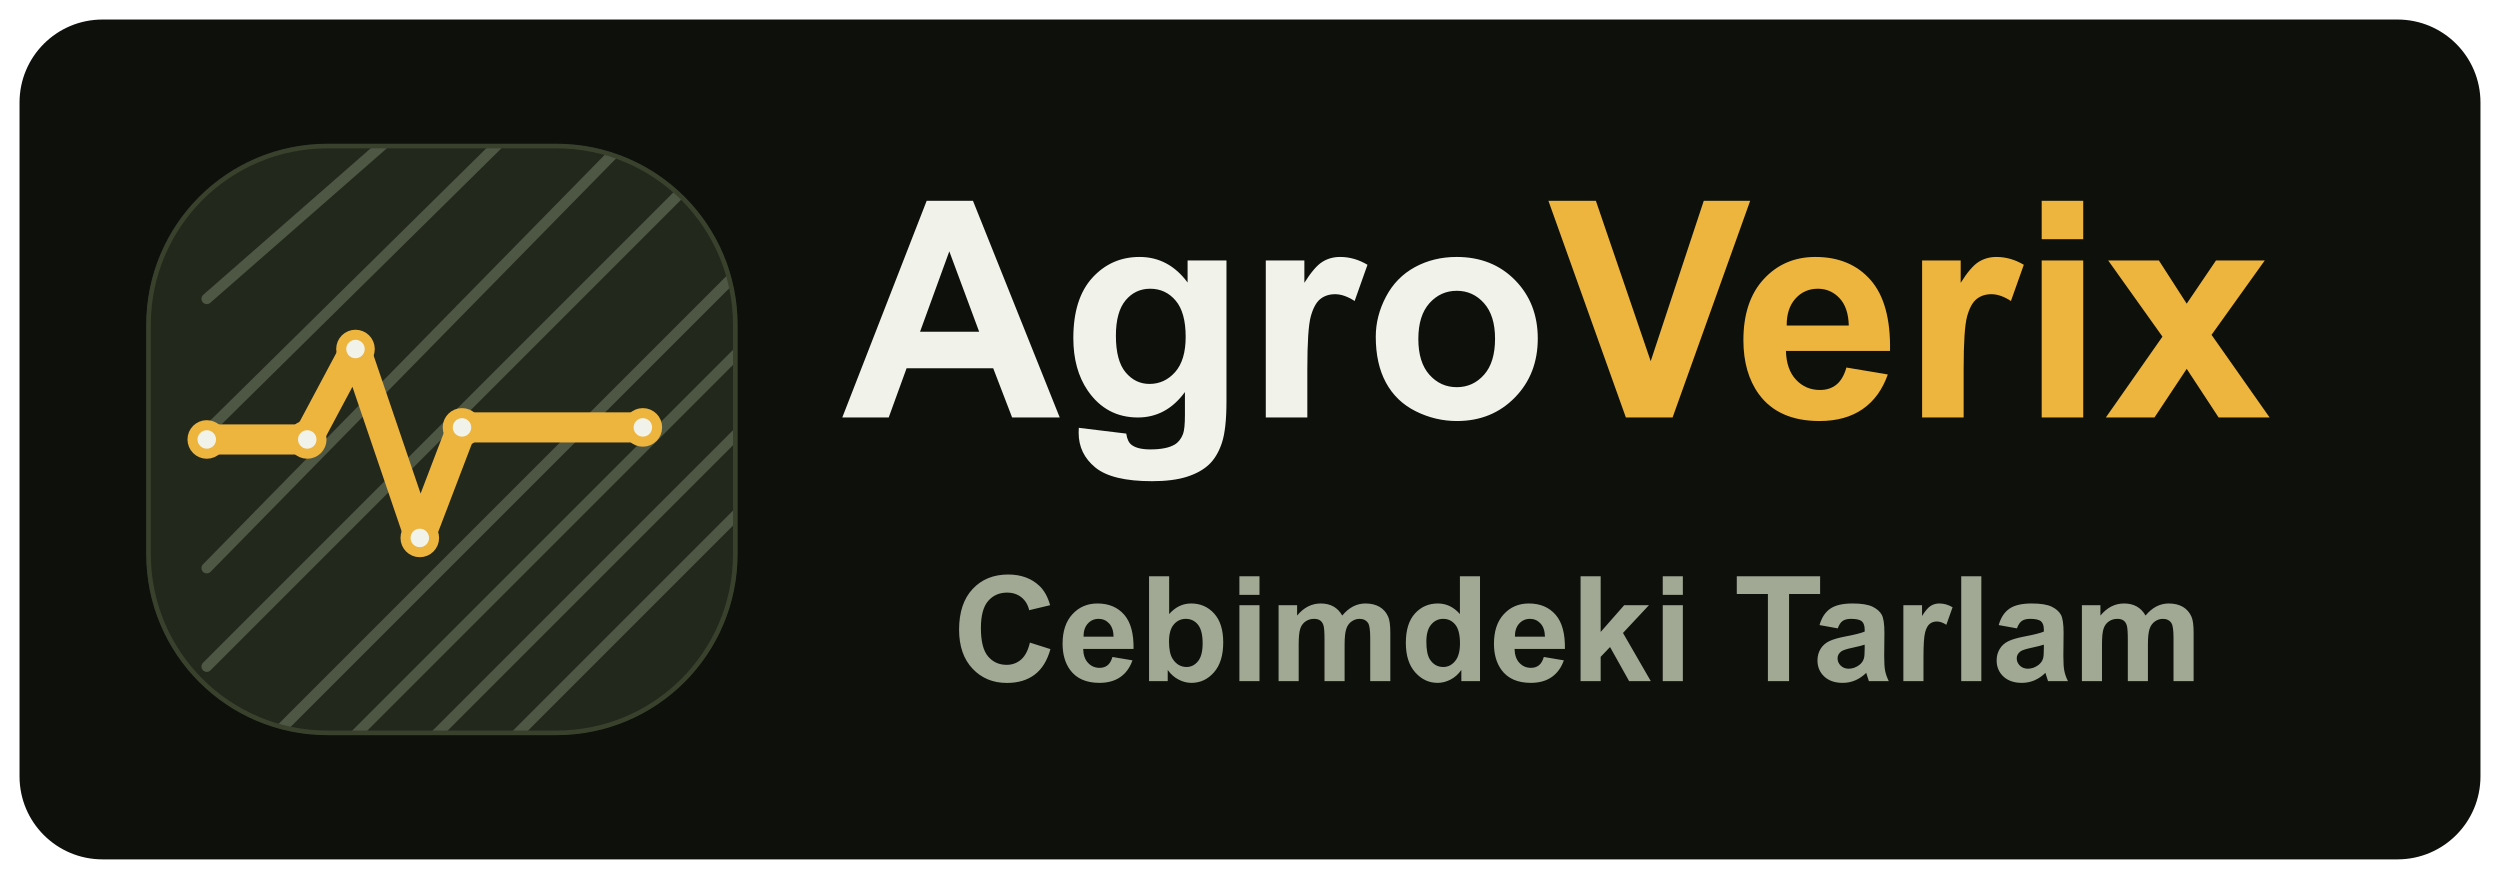
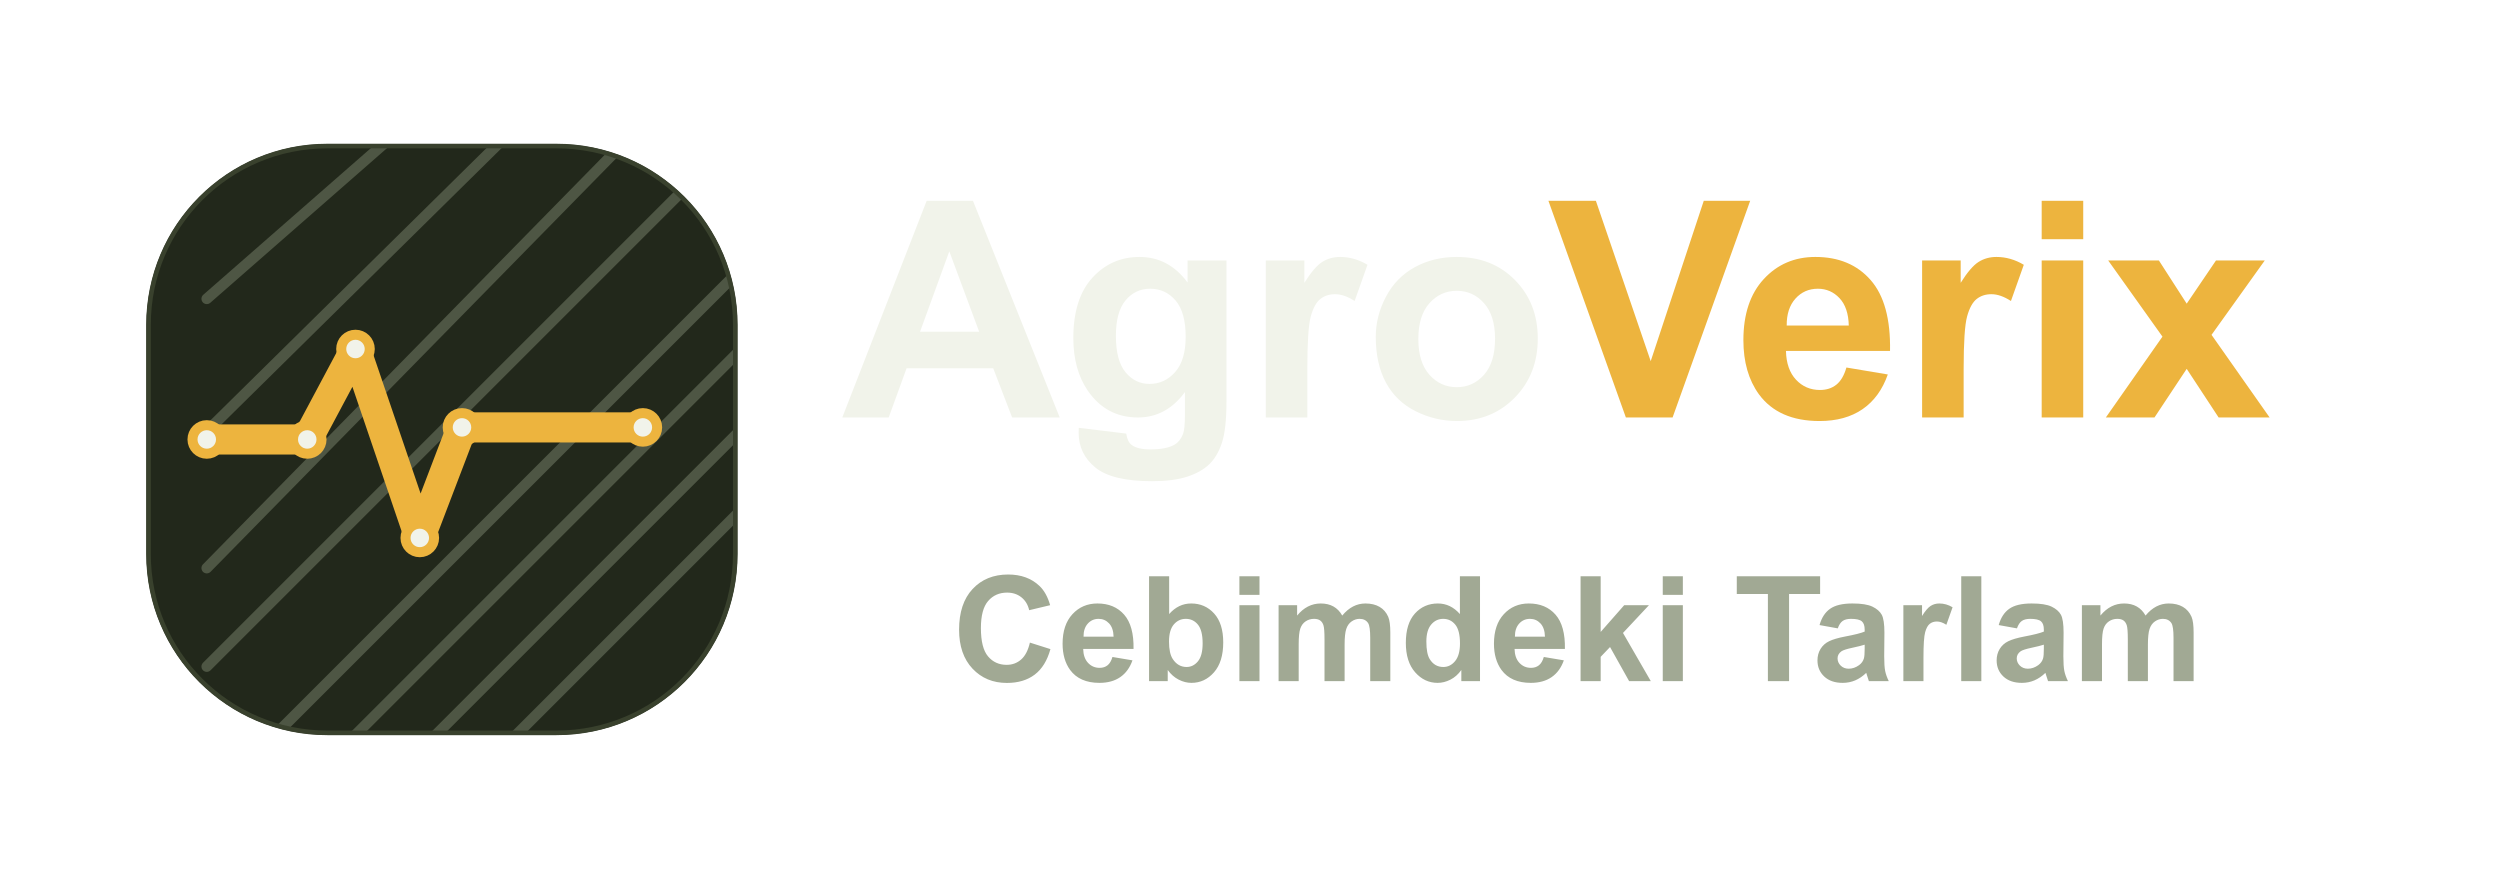
<svg xmlns="http://www.w3.org/2000/svg" width="1024" height="360" viewBox="0 0 1024 360" role="img" aria-labelledby="logo-title">
  <defs>
    <clipPath id="logo-clip-0" clipPathUnits="userSpaceOnUse">
      <path d="M 134.082 60 L 227.918 60 C 268.318 60 301 92.682 301 133.082 L 301 226.918 C 301 267.318 268.318 300 227.918 300 L 134.082 300 C 93.682 300 61 267.318 61 226.918 L 61 133.082 C 61 92.682 93.682 60 134.082 60 Z" clip-rule="evenodd" />
    </clipPath>
  </defs>
  <g transform="matrix(1 0 0 -1 0 360)">
-     <path d="M 42 8 L 982 8 C 1000.79 8 1016 23.205 1016 42 L 1016 318 C 1016 336.795 1000.79 352 982 352 L 42 352 C 23.205 352 8 336.795 8 318 L 8 42 C 8 23.205 23.205 8 42 8 Z" fill="#0d100b" stroke="none" fill-rule="evenodd" fill-opacity="1" />
    <path d="M 134.082 59 L 227.918 59 C 268.871 59 302 92.129 302 133.082 L 302 226.918 C 302 267.871 268.871 301 227.918 301 L 134.082 301 C 93.129 301 60 267.871 60 226.918 L 60 133.082 C 60 92.129 93.129 59 134.082 59 Z" fill="#22281b" stroke="none" fill-rule="evenodd" fill-opacity="1" />
    <path d="M 84.694 237.619 L 157.129 301" fill="none" stroke="#78816b" stroke-width="4.363" stroke-linecap="round" stroke-linejoin="miter" stroke-opacity="0.52" clip-path="url(#logo-clip-0)" />
    <path d="M 84.694 183.292 L 204.048 301" fill="none" stroke="#78816b" stroke-width="4.363" stroke-linecap="round" stroke-linejoin="miter" stroke-opacity="0.52" clip-path="url(#logo-clip-0)" />
    <path d="M 84.694 127.32 L 255.082 301" fill="none" stroke="#78816b" stroke-width="4.363" stroke-linecap="round" stroke-linejoin="miter" stroke-opacity="0.52" clip-path="url(#logo-clip-0)" />
    <path d="M 84.694 86.986 L 295.415 297.707" fill="none" stroke="#78816b" stroke-width="4.363" stroke-linecap="round" stroke-linejoin="miter" stroke-opacity="0.52" clip-path="url(#logo-clip-0)" />
    <path d="M 112.68 59 L 302 248.32" fill="none" stroke="#78816b" stroke-width="4.363" stroke-linecap="round" stroke-linejoin="miter" stroke-opacity="0.52" clip-path="url(#logo-clip-0)" />
    <path d="M 145.605 59 L 302 215.395" fill="none" stroke="#78816b" stroke-width="4.363" stroke-linecap="round" stroke-linejoin="miter" stroke-opacity="0.52" clip-path="url(#logo-clip-0)" />
    <path d="M 178.531 59 L 302 182.469" fill="none" stroke="#78816b" stroke-width="4.363" stroke-linecap="round" stroke-linejoin="miter" stroke-opacity="0.52" clip-path="url(#logo-clip-0)" />
    <path d="M 211.456 59 L 302 149.544" fill="none" stroke="#78816b" stroke-width="4.363" stroke-linecap="round" stroke-linejoin="miter" stroke-opacity="0.52" clip-path="url(#logo-clip-0)" />
    <path d="M 84.694 180 L 125.85 180 L 145.605 217.041 L 171.946 139.667 L 189.231 184.939 L 263.313 184.939" fill="none" stroke="#edb43e" stroke-width="12.347" stroke-linecap="round" stroke-linejoin="round" stroke-opacity="1" />
    <path d="M 90.538 180 C 90.538 183.228 87.921 185.844 84.694 185.844 C 81.466 185.844 78.85 183.228 78.85 180 C 78.85 176.772 81.466 174.156 84.694 174.156 C 87.921 174.156 90.538 176.772 90.538 180" fill="#f1f3ea" stroke="#edb43e" fill-rule="evenodd" stroke-width="4.116" stroke-linecap="round" stroke-linejoin="round" stroke-opacity="1" fill-opacity="1" />
    <path d="M 131.695 180 C 131.695 183.228 129.078 185.844 125.85 185.844 C 122.623 185.844 120.006 183.228 120.006 180 C 120.006 176.772 122.623 174.156 125.85 174.156 C 129.078 174.156 131.695 176.772 131.695 180" fill="#f1f3ea" stroke="#edb43e" fill-rule="evenodd" stroke-width="4.116" stroke-linecap="round" stroke-linejoin="round" stroke-opacity="1" fill-opacity="1" />
    <path d="M 151.45 217.041 C 151.45 220.268 148.833 222.885 145.605 222.885 C 142.378 222.885 139.761 220.268 139.761 217.041 C 139.761 213.813 142.378 211.197 145.605 211.197 C 148.833 211.197 151.45 213.813 151.45 217.041" fill="#f1f3ea" stroke="#edb43e" fill-rule="evenodd" stroke-width="4.116" stroke-linecap="round" stroke-linejoin="round" stroke-opacity="1" fill-opacity="1" />
    <path d="M 177.79 139.667 C 177.79 142.894 175.173 145.511 171.946 145.511 C 168.718 145.511 166.101 142.894 166.101 139.667 C 166.101 136.439 168.718 133.822 171.946 133.822 C 175.173 133.822 177.79 136.439 177.79 139.667" fill="#f1f3ea" stroke="#edb43e" fill-rule="evenodd" stroke-width="4.116" stroke-linecap="round" stroke-linejoin="round" stroke-opacity="1" fill-opacity="1" />
    <path d="M 195.076 184.939 C 195.076 188.166 192.459 190.783 189.231 190.783 C 186.004 190.783 183.387 188.166 183.387 184.939 C 183.387 181.711 186.004 179.095 189.231 179.095 C 192.459 179.095 195.076 181.711 195.076 184.939" fill="#f1f3ea" stroke="#edb43e" fill-rule="evenodd" stroke-width="4.116" stroke-linecap="round" stroke-linejoin="round" stroke-opacity="1" fill-opacity="1" />
    <path d="M 269.157 184.939 C 269.157 188.166 266.541 190.783 263.313 190.783 C 260.085 190.783 257.469 188.166 257.469 184.939 C 257.469 181.711 260.085 179.095 263.313 179.095 C 266.541 179.095 269.157 181.711 269.157 184.939" fill="#f1f3ea" stroke="#edb43e" fill-rule="evenodd" stroke-width="4.116" stroke-linecap="round" stroke-linejoin="round" stroke-opacity="1" fill-opacity="1" />
    <path d="M 134.082 59.823 L 227.918 59.823 C 268.416 59.823 301.177 92.584 301.177 133.082 L 301.177 226.918 C 301.177 267.416 268.416 300.177 227.918 300.177 L 134.082 300.177 C 93.584 300.177 60.823 267.416 60.823 226.918 L 60.823 133.082 C 60.823 92.584 93.584 59.823 134.082 59.823 Z" fill="none" stroke="#39412d" stroke-width="1.893" stroke-linecap="round" stroke-linejoin="round" stroke-opacity="1" />
  </g>
  <path d="M434.065 171 L414.568 171 L406.818 150.838 L371.338 150.838 L364.012 171 L345 171 L379.572 82.238 L398.523 82.238 Z M401.066 135.883 L388.836 102.945 L376.848 135.883 Z M441.875 175.238 L461.31 177.6 C 461.634 179.86 462.38 181.414 463.551 182.262 C 465.165 183.473 467.708 184.078 471.18 184.078 C 475.62 184.078 478.95 183.412 481.17 182.08 C 482.663 181.192 483.794 179.759 484.56 177.781 C 485.085 176.369 485.348 173.765 485.348 169.971 L485.348 160.586 C 480.262 167.529 473.844 171 466.094 171 C 457.456 171 450.614 167.347 445.568 160.041 C 441.613 154.269 439.635 147.084 439.635 138.486 C 439.635 127.709 442.228 119.475 447.415 113.783 C 452.602 108.092 459.05 105.246 466.76 105.246 C 474.712 105.246 481.271 108.738 486.438 115.721 L486.438 106.699 L502.361 106.699 L502.361 164.4 C 502.361 171.989 501.736 177.66 500.484 181.414 C 499.233 185.168 497.477 188.115 495.217 190.254 C 492.956 192.393 489.939 194.068 486.165 195.279 C 482.391 196.49 477.618 197.096 471.846 197.096 C 460.947 197.096 453.217 195.229 448.656 191.495 C 444.095 187.761 441.814 183.029 441.815 177.297 C 441.814 176.732 441.835 176.046 441.875 175.238 Z M457.072 137.518 C 457.072 144.339 458.394 149.334 461.038 152.503 C 463.682 155.672 466.941 157.256 470.816 157.256 C 474.974 157.256 478.486 155.631 481.352 152.382 C 484.217 149.132 485.65 144.319 485.65 137.941 C 485.65 131.281 484.278 126.337 481.533 123.107 C 478.788 119.878 475.317 118.264 471.119 118.264 C 467.042 118.264 463.682 119.848 461.038 123.017 C 458.394 126.185 457.072 131.019 457.072 137.518 Z M535.481 171 L518.467 171 L518.467 106.699 L534.269 106.699 L534.269 115.842 C 536.974 111.523 539.406 108.677 541.565 107.305 C 543.725 105.932 546.177 105.246 548.922 105.246 C 552.797 105.246 556.531 106.316 560.123 108.455 L554.856 123.289 C 551.99 121.432 549.326 120.504 546.863 120.504 C 544.482 120.504 542.463 121.16 540.809 122.472 C 539.154 123.784 537.852 126.155 536.903 129.586 C 535.955 133.017 535.481 140.202 535.481 151.141 Z M563.514 137.941 C 563.514 132.29 564.906 126.821 567.691 121.533 C 570.477 116.245 574.422 112.209 579.528 109.424 C 584.634 106.639 590.336 105.246 596.633 105.246 C 606.361 105.246 614.333 108.405 620.549 114.722 C 626.765 121.039 629.873 129.021 629.873 138.668 C 629.873 148.396 626.735 156.459 620.458 162.856 C 614.181 169.254 606.28 172.453 596.754 172.453 C 590.861 172.453 585.24 171.121 579.892 168.457 C 574.543 165.793 570.477 161.888 567.691 156.741 C 564.906 151.595 563.514 145.328 563.514 137.941 Z M580.951 138.85 C 580.951 145.227 582.465 150.111 585.492 153.502 C 588.519 156.893 592.253 158.588 596.693 158.588 C 601.134 158.588 604.857 156.893 607.864 153.502 C 610.871 150.111 612.375 145.187 612.375 138.728 C 612.375 132.432 610.871 127.588 607.864 124.197 C 604.857 120.807 601.134 119.111 596.693 119.111 C 592.253 119.111 588.519 120.807 585.492 124.197 C 582.465 127.588 580.951 132.472 580.951 138.85 Z" fill="#f1f3ea" />
  <path d="M665.958 171 L634.231 82.238 L653.667 82.238 L676.13 147.932 L697.866 82.238 L716.878 82.238 L685.091 171 Z M756.294 150.535 L773.247 153.381 C 771.067 159.597 767.626 164.33 762.924 167.579 C 758.221 170.828 752.338 172.453 745.274 172.453 C 734.093 172.453 725.819 168.8 720.45 161.494 C 716.212 155.641 714.093 148.255 714.093 139.334 C 714.093 128.678 716.878 120.332 722.448 114.298 C 728.019 108.263 735.062 105.246 743.579 105.246 C 753.145 105.246 760.694 108.405 766.224 114.722 C 771.754 121.039 774.398 130.716 774.155 143.754 L731.53 143.754 C 731.651 148.799 733.024 152.725 735.648 155.53 C 738.271 158.336 741.541 159.738 745.456 159.738 C 748.12 159.738 750.36 159.012 752.177 157.559 C 753.993 156.106 755.366 153.764 756.294 150.535 Z M757.263 133.34 C 757.142 128.415 755.87 124.671 753.448 122.108 C 751.026 119.545 748.08 118.264 744.608 118.264 C 740.895 118.264 737.827 119.616 735.405 122.32 C 732.983 125.025 731.793 128.698 731.833 133.34 Z M804.308 171 L787.294 171 L787.294 106.699 L803.097 106.699 L803.097 115.842 C 805.801 111.523 808.233 108.677 810.393 107.305 C 812.552 105.932 815.004 105.246 817.749 105.246 C 821.624 105.246 825.358 106.316 828.95 108.455 L823.683 123.289 C 820.817 121.432 818.153 120.504 815.69 120.504 C 813.309 120.504 811.291 121.16 809.636 122.472 C 807.981 123.784 806.679 126.155 805.731 129.586 C 804.782 133.017 804.308 140.202 804.308 151.141 Z M836.276 97.981 L836.276 82.238 L853.29 82.238 L853.29 97.981 Z M836.276 171 L836.276 106.699 L853.29 106.699 L853.29 171 Z M862.554 171 L885.743 137.881 L863.523 106.699 L884.29 106.699 L895.673 124.379 L907.661 106.699 L927.642 106.699 L905.845 137.154 L929.64 171 L908.751 171 L895.673 151.08 L882.474 171 Z" fill="#edb43e" />
  <path d="M421.846 263.209 L430.254 265.875 C 428.965 270.562 426.821 274.044 423.823 276.319 C 420.825 278.595 417.022 279.732 412.412 279.732 C 406.709 279.732 402.022 277.784 398.35 273.888 C 394.678 269.991 392.842 264.664 392.842 257.906 C 392.842 250.758 394.688 245.206 398.379 241.251 C 402.07 237.296 406.924 235.318 412.94 235.318 C 418.193 235.318 422.461 236.871 425.742 239.977 C 427.695 241.812 429.16 244.449 430.137 247.887 L421.553 249.938 C 421.045 247.711 419.985 245.953 418.374 244.664 C 416.763 243.375 414.805 242.731 412.5 242.731 C 409.316 242.731 406.733 243.873 404.751 246.158 C 402.769 248.443 401.777 252.144 401.777 257.262 C 401.777 262.691 402.754 266.559 404.707 268.863 C 406.66 271.168 409.199 272.32 412.324 272.32 C 414.629 272.32 416.611 271.588 418.272 270.123 C 419.932 268.658 421.123 266.353 421.846 263.209 Z M455.654 269.098 L463.857 270.475 C 462.803 273.482 461.138 275.772 458.862 277.345 C 456.587 278.917 453.74 279.703 450.322 279.703 C 444.912 279.703 440.908 277.935 438.31 274.4 C 436.26 271.568 435.234 267.994 435.234 263.678 C 435.234 258.522 436.582 254.483 439.277 251.564 C 441.973 248.644 445.381 247.184 449.502 247.184 C 454.131 247.184 457.783 248.712 460.459 251.769 C 463.135 254.825 464.414 259.508 464.297 265.816 L443.672 265.816 C 443.731 268.258 444.394 270.157 445.664 271.515 C 446.934 272.872 448.516 273.551 450.41 273.551 C 451.699 273.551 452.783 273.199 453.662 272.496 C 454.541 271.793 455.205 270.66 455.654 269.098 Z M456.123 260.777 C 456.065 258.394 455.449 256.583 454.277 255.343 C 453.106 254.102 451.68 253.482 450 253.482 C 448.203 253.482 446.719 254.137 445.547 255.445 C 444.375 256.754 443.799 258.531 443.818 260.777 Z M470.654 279 L470.654 236.051 L478.887 236.051 L478.887 251.519 C 481.426 248.629 484.434 247.184 487.91 247.184 C 491.699 247.184 494.834 248.556 497.315 251.3 C 499.795 254.044 501.035 257.984 501.035 263.121 C 501.035 268.434 499.771 272.525 497.241 275.397 C 494.712 278.268 491.641 279.703 488.027 279.703 C 486.25 279.703 484.497 279.259 482.769 278.37 C 481.04 277.481 479.551 276.168 478.301 274.43 L478.301 279 Z M478.828 262.769 C 478.828 265.992 479.336 268.375 480.352 269.918 C 481.777 272.106 483.672 273.199 486.035 273.199 C 487.852 273.199 489.399 272.423 490.679 270.87 C 491.958 269.317 492.598 266.871 492.598 263.531 C 492.598 259.977 491.953 257.413 490.664 255.841 C 489.375 254.269 487.725 253.482 485.713 253.482 C 483.74 253.482 482.1 254.249 480.791 255.782 C 479.482 257.315 478.828 259.644 478.828 262.769 Z M507.656 243.668 L507.656 236.051 L515.889 236.051 L515.889 243.668 Z M507.656 279 L507.656 247.887 L515.889 247.887 L515.889 279 Z M523.711 247.887 L531.299 247.887 L531.299 252.135 C 534.014 248.834 537.246 247.184 540.996 247.184 C 542.988 247.184 544.717 247.594 546.182 248.414 C 547.646 249.234 548.848 250.475 549.785 252.135 C 551.152 250.475 552.627 249.234 554.209 248.414 C 555.791 247.594 557.481 247.184 559.277 247.184 C 561.562 247.184 563.496 247.648 565.078 248.575 C 566.66 249.503 567.842 250.865 568.623 252.662 C 569.189 253.99 569.473 256.139 569.473 259.107 L569.473 279 L561.24 279 L561.24 261.217 C 561.24 258.131 560.957 256.139 560.391 255.24 C 559.629 254.068 558.457 253.482 556.875 253.482 C 555.723 253.482 554.639 253.834 553.623 254.537 C 552.607 255.24 551.875 256.271 551.426 257.628 C 550.976 258.985 550.752 261.129 550.752 264.059 L550.752 279 L542.519 279 L542.519 261.949 C 542.519 258.922 542.373 256.969 542.08 256.09 C 541.787 255.211 541.333 254.557 540.718 254.127 C 540.102 253.697 539.268 253.482 538.213 253.482 C 536.943 253.482 535.801 253.824 534.785 254.508 C 533.769 255.191 533.042 256.178 532.602 257.467 C 532.163 258.756 531.943 260.894 531.943 263.883 L531.943 279 L523.711 279 Z M606.211 279 L598.564 279 L598.564 274.43 C 597.295 276.207 595.796 277.53 594.067 278.399 C 592.339 279.269 590.596 279.703 588.838 279.703 C 585.264 279.703 582.202 278.263 579.653 275.382 C 577.105 272.501 575.83 268.482 575.83 263.326 C 575.83 258.053 577.07 254.044 579.551 251.3 C 582.031 248.556 585.166 247.184 588.955 247.184 C 592.432 247.184 595.439 248.629 597.979 251.519 L597.979 236.051 L606.211 236.051 Z M584.238 262.769 C 584.238 266.09 584.697 268.492 585.615 269.977 C 586.943 272.125 588.799 273.199 591.182 273.199 C 593.076 273.199 594.688 272.394 596.016 270.782 C 597.344 269.171 598.008 266.764 598.008 263.56 C 598.008 259.986 597.363 257.413 596.074 255.841 C 594.785 254.269 593.135 253.482 591.123 253.482 C 589.17 253.482 587.534 254.259 586.216 255.811 C 584.898 257.364 584.238 259.684 584.238 262.769 Z M632.344 269.098 L640.547 270.475 C 639.492 273.482 637.827 275.772 635.552 277.345 C 633.276 278.917 630.43 279.703 627.012 279.703 C 621.601 279.703 617.598 277.935 615 274.4 C 612.949 271.568 611.924 267.994 611.924 263.678 C 611.924 258.522 613.271 254.483 615.967 251.564 C 618.662 248.644 622.07 247.184 626.191 247.184 C 630.82 247.184 634.473 248.712 637.148 251.769 C 639.824 254.825 641.104 259.508 640.986 265.816 L620.361 265.816 C 620.42 268.258 621.084 270.157 622.354 271.515 C 623.623 272.872 625.205 273.551 627.1 273.551 C 628.389 273.551 629.473 273.199 630.352 272.496 C 631.231 271.793 631.894 270.66 632.344 269.098 Z M632.812 260.777 C 632.754 258.394 632.139 256.583 630.967 255.343 C 629.795 254.102 628.369 253.482 626.689 253.482 C 624.893 253.482 623.408 254.137 622.236 255.445 C 621.064 256.754 620.488 258.531 620.508 260.777 Z M647.402 279 L647.402 236.051 L655.635 236.051 L655.635 258.844 L665.273 247.887 L675.41 247.887 L664.775 259.254 L676.172 279 L667.295 279 L659.473 265.025 L655.635 269.039 L655.635 279 Z M681.064 243.668 L681.064 236.051 L689.297 236.051 L689.297 243.668 Z M681.064 279 L681.064 247.887 L689.297 247.887 L689.297 279 Z M724.131 279 L724.131 243.316 L711.387 243.316 L711.387 236.051 L745.518 236.051 L745.518 243.316 L732.803 243.316 L732.803 279 Z M752.754 257.379 L745.283 256.031 C 746.123 253.023 747.568 250.797 749.619 249.352 C 751.67 247.906 754.717 247.184 758.76 247.184 C 762.432 247.184 765.166 247.618 766.963 248.487 C 768.76 249.356 770.024 250.46 770.757 251.798 C 771.489 253.136 771.856 255.592 771.856 259.166 L771.768 268.775 C 771.768 271.51 771.899 273.526 772.163 274.825 C 772.427 276.124 772.92 277.516 773.643 279 L765.498 279 C 765.283 278.453 765.019 277.643 764.707 276.568 C 764.57 276.08 764.473 275.758 764.414 275.602 C 763.008 276.969 761.504 277.994 759.902 278.678 C 758.301 279.361 756.592 279.703 754.775 279.703 C 751.572 279.703 749.048 278.834 747.202 277.096 C 745.356 275.357 744.434 273.16 744.434 270.504 C 744.434 268.746 744.854 267.179 745.693 265.802 C 746.533 264.425 747.71 263.37 749.224 262.638 C 750.737 261.905 752.92 261.266 755.771 260.719 C 759.619 259.996 762.285 259.322 763.769 258.697 L763.769 257.877 C 763.769 256.295 763.379 255.167 762.598 254.493 C 761.816 253.819 760.342 253.482 758.174 253.482 C 756.709 253.482 755.566 253.77 754.746 254.347 C 753.926 254.923 753.262 255.934 752.754 257.379 Z M763.769 264.059 C 762.715 264.41 761.045 264.83 758.76 265.318 C 756.475 265.807 754.981 266.285 754.277 266.754 C 753.203 267.516 752.666 268.482 752.666 269.654 C 752.666 270.807 753.096 271.803 753.955 272.643 C 754.814 273.482 755.908 273.902 757.236 273.902 C 758.721 273.902 760.137 273.414 761.484 272.438 C 762.481 271.695 763.135 270.787 763.447 269.713 C 763.662 269.01 763.769 267.672 763.769 265.699 Z M787.852 279 L779.619 279 L779.619 247.887 L787.266 247.887 L787.266 252.31 C 788.574 250.221 789.751 248.844 790.796 248.18 C 791.841 247.516 793.027 247.184 794.356 247.184 C 796.231 247.184 798.037 247.701 799.775 248.736 L797.227 255.914 C 795.84 255.016 794.551 254.566 793.359 254.566 C 792.207 254.566 791.23 254.884 790.43 255.519 C 789.629 256.153 788.999 257.301 788.54 258.961 C 788.081 260.621 787.852 264.098 787.852 269.391 Z M803.32 279 L803.32 236.051 L811.553 236.051 L811.553 279 Z M826.143 257.379 L818.672 256.031 C 819.512 253.023 820.957 250.797 823.008 249.352 C 825.059 247.906 828.106 247.184 832.148 247.184 C 835.82 247.184 838.555 247.618 840.352 248.487 C 842.148 249.356 843.413 250.46 844.145 251.798 C 844.878 253.136 845.244 255.592 845.244 259.166 L845.156 268.775 C 845.156 271.51 845.288 273.526 845.552 274.825 C 845.815 276.124 846.309 277.516 847.031 279 L838.887 279 C 838.672 278.453 838.408 277.643 838.096 276.568 C 837.959 276.08 837.861 275.758 837.803 275.602 C 836.396 276.969 834.893 277.994 833.291 278.678 C 831.689 279.361 829.98 279.703 828.164 279.703 C 824.961 279.703 822.437 278.834 820.591 277.096 C 818.745 275.357 817.822 273.16 817.822 270.504 C 817.822 268.746 818.242 267.179 819.082 265.802 C 819.922 264.425 821.099 263.37 822.612 262.638 C 824.126 261.905 826.309 261.266 829.16 260.719 C 833.008 259.996 835.674 259.322 837.158 258.697 L837.158 257.877 C 837.158 256.295 836.768 255.167 835.986 254.493 C 835.205 253.819 833.731 253.482 831.562 253.482 C 830.098 253.482 828.955 253.77 828.135 254.347 C 827.314 254.923 826.65 255.934 826.143 257.379 Z M837.158 264.059 C 836.104 264.41 834.434 264.83 832.148 265.318 C 829.863 265.807 828.369 266.285 827.666 266.754 C 826.592 267.516 826.055 268.482 826.055 269.654 C 826.055 270.807 826.484 271.803 827.344 272.643 C 828.203 273.482 829.297 273.902 830.625 273.902 C 832.109 273.902 833.525 273.414 834.873 272.438 C 835.869 271.695 836.523 270.787 836.836 269.713 C 837.051 269.01 837.158 267.672 837.158 265.699 Z M852.744 247.887 L860.332 247.887 L860.332 252.135 C 863.047 248.834 866.279 247.184 870.029 247.184 C 872.021 247.184 873.75 247.594 875.215 248.414 C 876.68 249.234 877.881 250.475 878.818 252.135 C 880.186 250.475 881.66 249.234 883.242 248.414 C 884.824 247.594 886.514 247.184 888.311 247.184 C 890.596 247.184 892.529 247.648 894.111 248.575 C 895.693 249.503 896.875 250.865 897.656 252.662 C 898.223 253.99 898.506 256.139 898.506 259.107 L898.506 279 L890.273 279 L890.273 261.217 C 890.273 258.131 889.99 256.139 889.424 255.24 C 888.662 254.068 887.49 253.482 885.908 253.482 C 884.756 253.482 883.672 253.834 882.656 254.537 C 881.641 255.24 880.908 256.271 880.459 257.628 C 880.01 258.985 879.785 261.129 879.785 264.059 L879.785 279 L871.553 279 L871.553 261.949 C 871.553 258.922 871.406 256.969 871.113 256.09 C 870.82 255.211 870.366 254.557 869.751 254.127 C 869.136 253.697 868.301 253.482 867.246 253.482 C 865.976 253.482 864.834 253.824 863.818 254.508 C 862.803 255.191 862.075 256.178 861.636 257.467 C 861.196 258.756 860.977 260.894 860.977 263.883 L860.977 279 L852.744 279 Z" fill="#a1a994" />
</svg>
